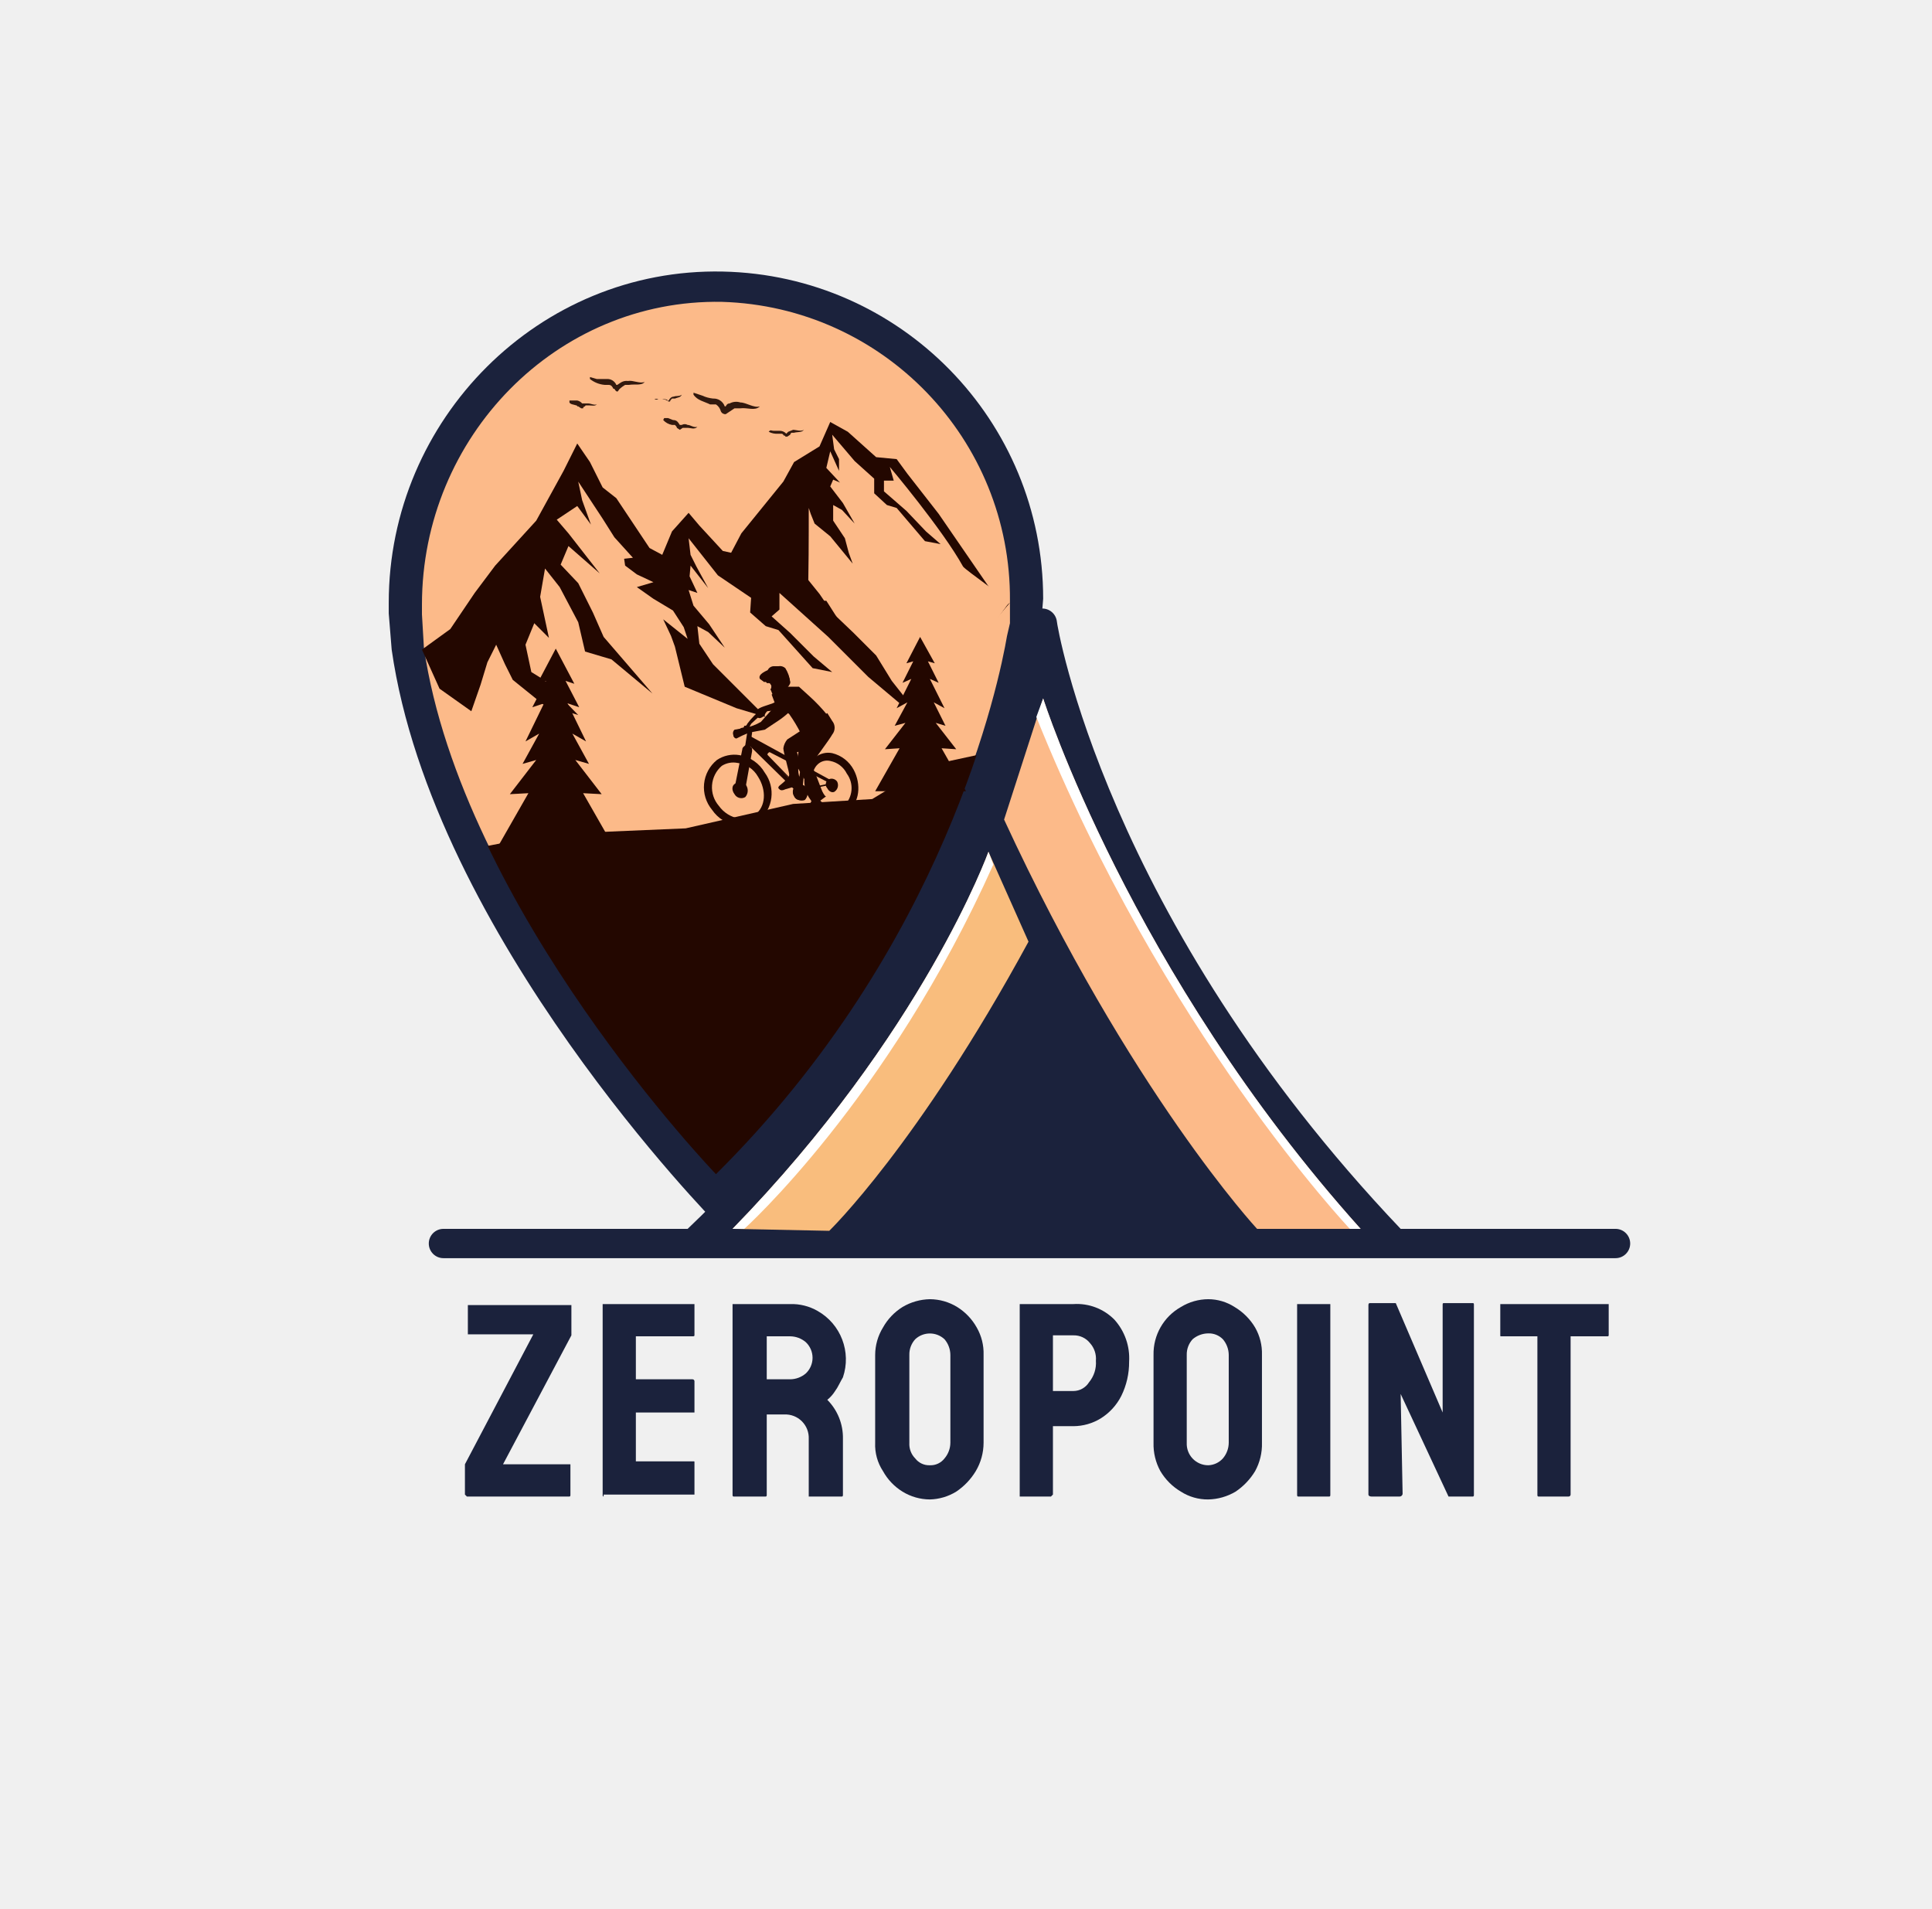
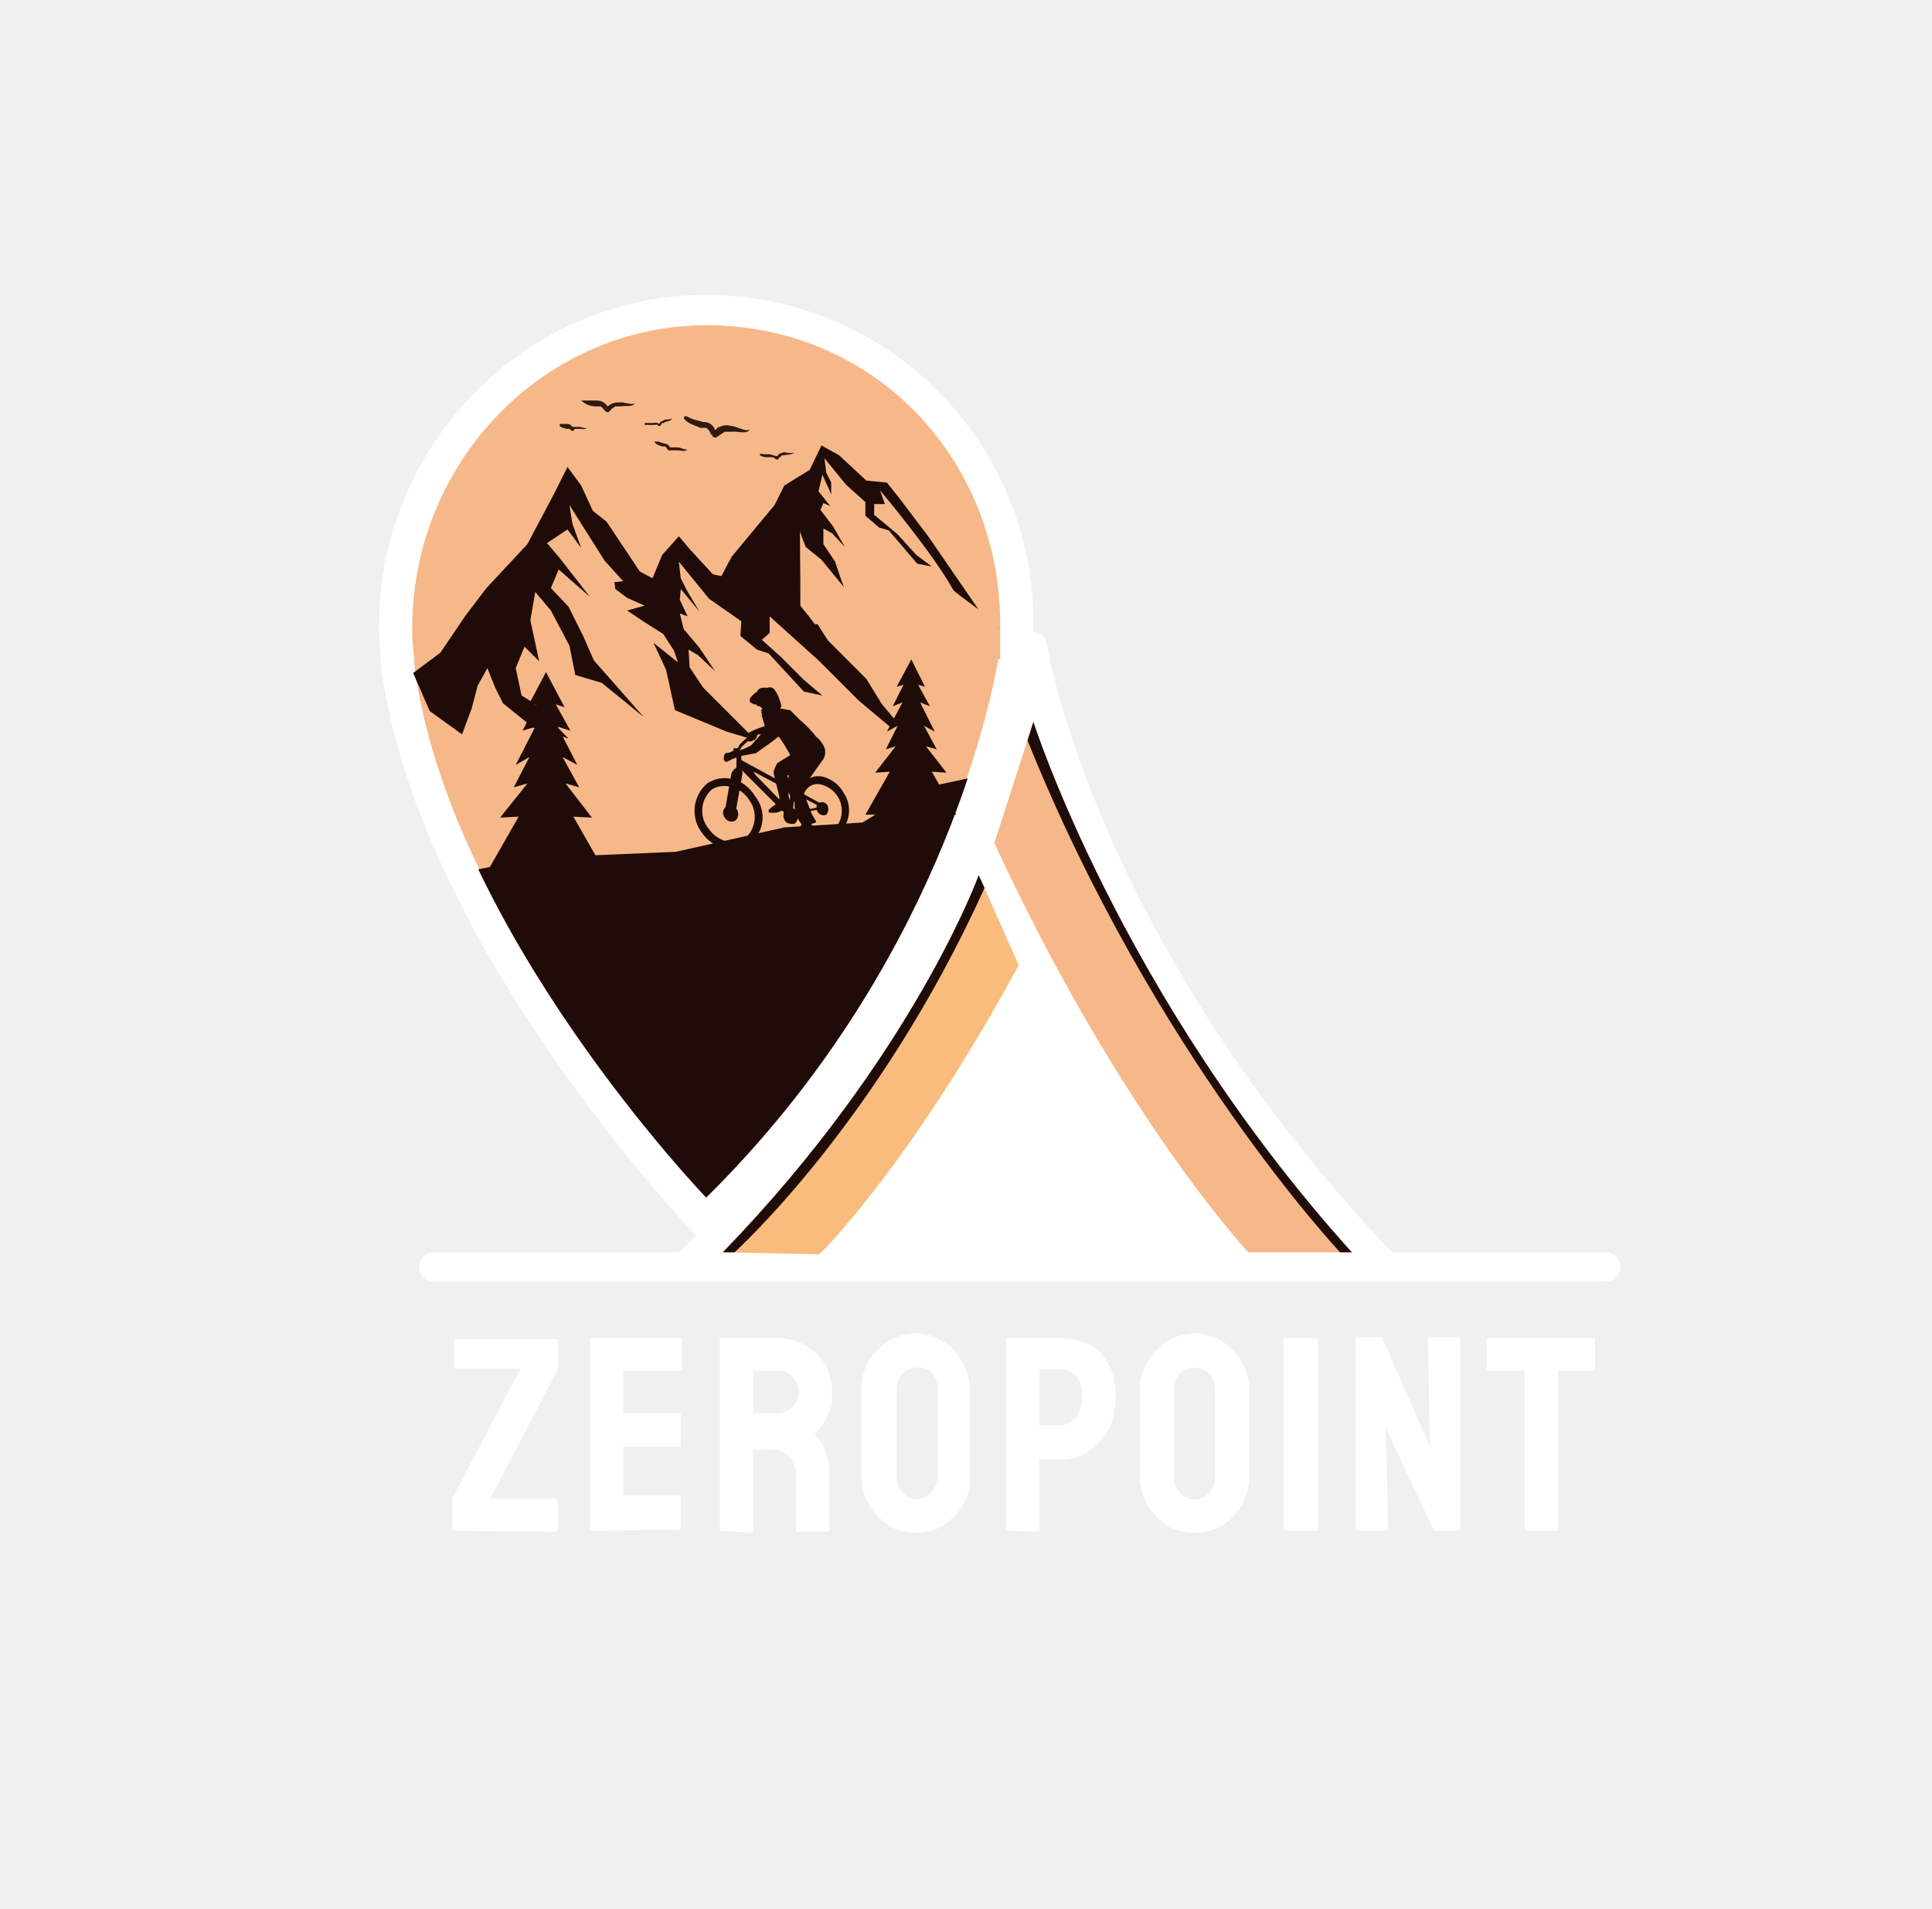
<svg xmlns="http://www.w3.org/2000/svg" id="Layer_1" data-name="Layer 1" viewBox="0 0 197.8 195.4">
  <defs>
-     <style>.cls-1{fill:none;}.cls-2{fill:#1b223c;}.cls-3{fill:#fcba89;}.cls-4{fill:#fff;}.cls-5{fill:#f9bd7d;}.cls-6{clip-path:url(#clip-path);}.cls-7{fill:#230700;}.cls-8{fill:#32190e;}</style>
+     <style>.cls-1{fill:none;}.cls-2{fill:#fff;}.cls-3{fill:#f7b889;}.cls-4{fill:#1f0c08;}.cls-5{fill:#f9bc7d;}.cls-6{clip-path:url(#clip-path);}.cls-7{fill:#311910;}</style>
    <clipPath id="clip-path">
-       <path class="cls-1" d="M103.1,65.4c-.8,4.7-6.3,31.5-29.8,54.8,0,0-26-27-29.9-53.7l-.2-3.3v-1c0-17.2,13.8-31.4,30.7-31s29.5,13.9,29.5,30.5v2.4Z" />
+       <path class="cls-1" d="M102.2,67.8c-.8,4.7-6.3,31.5-29.9,54.8,0,0-26-27-29.8-53.7l-.3-3.3v-1c0-17.2,13.8-31.4,30.7-31a30.2,30.2,0,0,1,29.5,30.5v3.7Z" />
    </clipPath>
  </defs>
-   <path class="cls-2" d="M47.8,153.2l-.2-.2v-3.1l7-13.3H47.9v-3H58.5v3.1l-7,13.2h6.9V153c0,.1,0,.2-.1.2Z" />
-   <path class="cls-2" d="M61.8,153.2c-.1,0-.1-.1-.1-.2V133.5h9.4v3.2c0,.1-.1.1-.2.1H65.1v4.4h5.8a.2.2,0,0,1,.2.2v3.2h-6v5H71c.1,0,.1,0,.1.1v3.3H61.8Z" />
-   <path class="cls-2" d="M75.1,153.2c-.1,0-.1-.1-.1-.2V133.5h5.9a5.3,5.3,0,0,1,2.8.7,5.7,5.7,0,0,1,2.6,6.8c-.3.5-.5,1-.8,1.4a3.6,3.6,0,0,1-.8.9,5.5,5.5,0,0,1,1.6,4V153c0,.1,0,.2-.1.2H82.8v-5.9a2.4,2.4,0,0,0-2.5-2.5H78.5V153c0,.1,0,.2-.1.2Zm3.4-12h2.4a2.5,2.5,0,0,0,1.6-.6,2.2,2.2,0,0,0,0-3.2,2.5,2.5,0,0,0-1.6-.6H78.5Z" />
-   <path class="cls-2" d="M95.2,153.5a5.4,5.4,0,0,1-2.8-.8,5.7,5.7,0,0,1-2-2.1,4.9,4.9,0,0,1-.8-2.9v-9a5.4,5.4,0,0,1,.8-2.8,5.8,5.8,0,0,1,2-2.1,5.7,5.7,0,0,1,2.8-.8,5.4,5.4,0,0,1,2.8.8,5.8,5.8,0,0,1,2,2.1,5.3,5.3,0,0,1,.7,2.8v9a5.7,5.7,0,0,1-.8,2.9,6.7,6.7,0,0,1-2,2.1A5.4,5.4,0,0,1,95.2,153.5Zm0-3.5a1.8,1.8,0,0,0,1.5-.7,2.5,2.5,0,0,0,.6-1.6v-9a2.5,2.5,0,0,0-.6-1.6,2.2,2.2,0,0,0-3,0,2.3,2.3,0,0,0-.6,1.6v9a2.1,2.1,0,0,0,.6,1.6A1.8,1.8,0,0,0,95.2,150Z" />
-   <path class="cls-2" d="M104.4,153.2V133.5h5.5a5.4,5.4,0,0,1,4.2,1.6,5.9,5.9,0,0,1,1.5,4.3,7.8,7.8,0,0,1-.8,3.5,5.8,5.8,0,0,1-2.1,2.3,5.4,5.4,0,0,1-2.8.8h-2.1V153l-.2.2Zm3.4-10.8h2.1a1.9,1.9,0,0,0,1.6-.9,3.1,3.1,0,0,0,.7-2.2,2.4,2.4,0,0,0-.6-1.8,2.1,2.1,0,0,0-1.7-.8h-2.1Z" />
-   <path class="cls-2" d="M123.7,153.5a5.1,5.1,0,0,1-2.8-.8,6,6,0,0,1-2.1-2.1,5.7,5.7,0,0,1-.7-2.9v-9a5.5,5.5,0,0,1,2.8-4.9,5.4,5.4,0,0,1,2.8-.8,5,5,0,0,1,2.7.8,6,6,0,0,1,2.1,2.1,5.3,5.3,0,0,1,.7,2.8v9a5.7,5.7,0,0,1-.7,2.9,6.7,6.7,0,0,1-2,2.1A5.7,5.7,0,0,1,123.7,153.5Zm0-3.5a2.1,2.1,0,0,0,1.5-.7,2.5,2.5,0,0,0,.6-1.6v-9a2.5,2.5,0,0,0-.6-1.6,2,2,0,0,0-1.5-.6,2.5,2.5,0,0,0-1.6.6,2.3,2.3,0,0,0-.6,1.6v9a2.2,2.2,0,0,0,2.2,2.3Z" />
-   <path class="cls-2" d="M132.9,153.2c-.1,0-.1-.1-.1-.2V133.5h3.4V153c0,.1,0,.2-.1.2Z" />
-   <path class="cls-2" d="M140.4,153.2c-.2,0-.3-.1-.3-.2V133.6c0-.2.1-.2.2-.2h2.6l4.8,11.2v-11c0-.2,0-.2.2-.2h2.8c.2,0,.2,0,.2.2V153c0,.1,0,.2-.1.2h-2.5l-4.9-10.5.2,10.2a.3.3,0,0,1-.3.3Z" />
-   <path class="cls-2" d="M157.5,153.2c-.1,0-.1-.1-.1-.2V136.8h-3.7c-.1,0-.1,0-.1-.1v-3.2h11.1v3.2a.1.1,0,0,1-.1.1h-3.8V153a.2.2,0,0,1-.2.2Z" />
-   <path class="cls-2" d="M165.4,128.8H45.4a1.5,1.5,0,0,1-1.5-1.5,1.5,1.5,0,0,1,1.5-1.5h25c31.1-29.6,34.7-61.8,34.7-62.1a1.5,1.5,0,0,1,1.5-1.4,1.5,1.5,0,0,1,1.6,1.3c0,.3,4.9,30.3,35.2,62.2h22a1.5,1.5,0,0,1,1.5,1.5A1.5,1.5,0,0,1,165.4,128.8Zm-90.6-3h64.4c-20.9-22.8-29.3-44-32.4-54.6C104.2,82.3,96.4,104.3,74.8,125.8Z" />
-   <path class="cls-2" d="M73.2,127.2c31.5-32.8,33.3-63.3,33.3-63.3s4.3,30.5,35.8,63.3H67.8" />
-   <path class="cls-2" d="M106.5,65.3c-.9,5.1-7,34.4-33.2,59.9,0,0-29-29.4-33.2-58.7l-.3-3.7V61.7c0-18.8,15.4-34.3,34.2-33.9a33.5,33.5,0,0,1,32.8,33.5l-.2,2.5Z" />
-   <path class="cls-3" d="M102.8,83.9l4-12.4s8.9,28,32.5,54.3H128.7S115.7,111.8,102.8,83.9Z" />
-   <path class="cls-4" d="M106.1,73.4l.7-1.9s8.9,28,32.5,54.3h-1.1S119,105.5,106.1,73.4Z" />
-   <path class="cls-5" d="M105.3,96.4l-4.1-9.2S94.5,105.8,75,125.8l9.9.2S94,117.2,105.3,96.4Z" />
-   <path class="cls-4" d="M101.7,88.5l-.5-1.3S94.5,105.8,75,125.8h1.2S90.9,112.6,101.7,88.5Z" />
-   <path class="cls-3" d="M103.1,65.1c-.8,4.7-6.3,31.5-29.8,54.8,0,0-26-26.9-29.9-53.6l-.2-3.4v-1c0-17.2,13.8-31.3,30.7-31a30.4,30.4,0,0,1,29.5,30.6v2.3Z" />
+   <path class="cls-2" d="M46.4,156.7c-.1,0-.1-.1-.1-.2v-3.1l7-13.3H46.5v-3H57.1v3.1l-6.9,13.2H57c.1,0,.1.1.1.2v3l-.2.2Z" />
+   <path class="cls-2" d="M60.4,156.7V137h9.4v3.2c0,.1,0,.1-.1.1H63.8v4.4h5.8a.1.1,0,0,1,.1.1v3.3H63.8v5h5.8c.1,0,.1,0,.1.1v3.2c0,.1,0,.2-.1.2Z" />
+   <path class="cls-2" d="M73.7,156.7V137h5.9a5.5,5.5,0,0,1,2.8.7,6.7,6.7,0,0,1,2.1,2,5.7,5.7,0,0,1,.7,2.9,5.8,5.8,0,0,1-.3,1.9,6.1,6.1,0,0,1-.7,1.4l-.8.9a5.7,5.7,0,0,1,1.5,4v5.8l-.2.2H81.5v-5.9a2.9,2.9,0,0,0-.7-1.8,2.4,2.4,0,0,0-1.8-.7H77.1v8.5Zm3.4-12h2.5a2.2,2.2,0,0,0,1.5-.6,2.2,2.2,0,0,0,0-3.2,2,2,0,0,0-1.5-.6H77.1Z" />
+   <path class="cls-2" d="M93.8,156.9a5.5,5.5,0,0,1-2.8-.7,8,8,0,0,1-2-2.1,5.7,5.7,0,0,1-.8-2.9v-9a5.5,5.5,0,0,1,2.8-4.9,5,5,0,0,1,2.7-.8,5.1,5.1,0,0,1,2.8.8,5.1,5.1,0,0,1,2,2.1,5.4,5.4,0,0,1,.8,2.8v9a5.7,5.7,0,0,1-.7,2.9,7,7,0,0,1-2.1,2.1A5.1,5.1,0,0,1,93.8,156.9Zm0-3.4a1.8,1.8,0,0,0,1.5-.7,2.1,2.1,0,0,0,.7-1.6v-9a2.8,2.8,0,0,0-.5-1.6,2.1,2.1,0,0,0-1.6-.6,2.4,2.4,0,0,0-1.5.6,2.3,2.3,0,0,0-.6,1.6v9a2.1,2.1,0,0,0,.6,1.6A2.1,2.1,0,0,0,93.8,153.5Z" />
+   <path class="cls-2" d="M103.1,156.7c-.1,0-.1-.1-.1-.2V137h5.6a5.6,5.6,0,0,1,4.1,1.5,6.2,6.2,0,0,1,1.5,4.4,7.8,7.8,0,0,1-.7,3.5,6.4,6.4,0,0,1-2.1,2.2,4.8,4.8,0,0,1-2.8.8h-2.2v7.2c0,.1,0,.2-.1.2Zm3.3-10.8h2.2a2.1,2.1,0,0,0,1.6-.9,3.6,3.6,0,0,0,.6-2.2,2.9,2.9,0,0,0-.6-1.9,2.2,2.2,0,0,0-1.6-.7h-2.2Z" />
+   <path class="cls-2" d="M122.3,156.9a5.3,5.3,0,0,1-2.8-.7,8,8,0,0,1-2-2.1,5.7,5.7,0,0,1-.8-2.9v-9a5.4,5.4,0,0,1,.8-2.8,5.8,5.8,0,0,1,2-2.1,5.7,5.7,0,0,1,2.8-.8,5.4,5.4,0,0,1,2.8.8,5.8,5.8,0,0,1,2,2.1,5.4,5.4,0,0,1,.8,2.8v9a5.7,5.7,0,0,1-.8,2.9,6.6,6.6,0,0,1-2,2.1A5.3,5.3,0,0,1,122.3,156.9Zm0-3.4a1.8,1.8,0,0,0,1.5-.7,2.5,2.5,0,0,0,.6-1.6v-9a2.3,2.3,0,0,0-.6-1.6,2.2,2.2,0,0,0-3,0,2.3,2.3,0,0,0-.6,1.6v9a2.1,2.1,0,0,0,.6,1.6A1.8,1.8,0,0,0,122.3,153.5Z" />
+   <path class="cls-2" d="M131.6,156.7l-.2-.2V137h3.5v19.7Z" />
+   <path class="cls-2" d="M139,156.7l-.2-.2V137.1c0-.2,0-.2.2-.2h2.5l4.9,11.2-.2-11c0-.2.1-.2.3-.2h2.8c.1,0,.2,0,.2.2v19.4l-.2.2h-2.5l-4.9-10.5.2,10.2c0,.2-.1.3-.2.3Z" />
+   <path class="cls-2" d="M156.2,156.7c-.1,0-.1-.1-.1-.2V140.3h-3.9V137h11.1v3.2a.1.1,0,0,1-.1.1h-3.7v16.2c0,.1,0,.2-.1.2Z" />
+   <path class="cls-2" d="M164.4,131.2H44.4a1.5,1.5,0,0,1-1.5-1.5,1.5,1.5,0,0,1,1.5-1.5H69.5c31.1-29.6,34.6-61.8,34.6-62.1a1.6,1.6,0,0,1,1.5-1.4,1.5,1.5,0,0,1,1.6,1.3c0,.3,5,30.3,35.3,62.2h21.9a1.5,1.5,0,0,1,1.5,1.5A1.5,1.5,0,0,1,164.4,131.2Zm-90.5-3h64.3c-20.9-22.8-29.2-44-32.3-54.6C103.2,84.6,95.4,106.7,73.9,128.2Z" />
+   <path class="cls-2" d="M72.3,129.6c31.4-32.8,33.2-63.3,33.2-63.3s4.3,30.5,35.8,63.3H66.8" />
+   <path class="cls-2" d="M105.5,67.7c-.9,5.1-7,34.4-33.2,59.9,0,0-28.9-29.4-33.2-58.7l-.3-3.7V64.1c0-18.8,15.4-34.3,34.2-33.9a33.5,33.5,0,0,1,32.8,33.5v2.5Z" />
+   <path class="cls-3" d="M101.8,86.3l4-12.4s8.9,28,32.6,54.3H127.8S114.7,114.2,101.8,86.3Z" />
+   <path class="cls-4" d="M105.2,75.8l.6-1.9s8.9,28,32.6,54.3h-1.2S118.1,107.9,105.2,75.8Z" />
+   <path class="cls-5" d="M104.3,98.8l-4.1-9.2S93.5,108.1,74,128.2l9.9.2S93,119.6,104.3,98.8Z" />
+   <path class="cls-4" d="M100.8,90.9l-.6-1.3S93.5,108.1,74,128.2h1.2S89.9,115,100.8,90.9Z" />
+   <path class="cls-3" d="M102.2,67.5c-.8,4.7-6.3,31.5-29.9,54.8,0,0-26-26.9-29.8-53.6l-.3-3.4v-1c0-17.2,13.8-31.3,30.7-31s29.5,13.9,29.5,30.6v3.6Z" />
  <g class="cls-6">
-     <path class="cls-7" d="M10.4,93.8l9.8-4.5,9.1-3.1,12.1-2.5,8.5,2.9,6.2-1.2,14.1-.6,11-2.5,8.1-.5,5.6-3.4,6.5-1.4,9.7.8,8.4-3.4,11.3-1.3,7.3-3.2,18,4.7c7,1.8,5.3,11,5.3,11l-3.9,37.3L85.1,141.7l-46.3-.3H17L3.5,118.9l.8-9.3-1.2-5.4Z" />
+     <path class="cls-4" d="M9.4,96.2l9.9-4.5,9-3.1,12.2-2.5L48.9,89l6.2-1.2,14.1-.6,11.1-2.5,8-.5,5.6-3.4,6.5-1.4,9.8.8,8.3-3.4,11.3-1.3,7.3-3.2L155.2,77c6.9,1.8,5.3,11,5.3,11l-3.9,37.3L84.1,144.1l-46.2-.3H16L2.6,121.3l.8-9.3-1.3-5.4Z" />
  </g>
-   <path class="cls-8" d="M71,40.2l.9.3a3.5,3.5,0,0,0,1.1.3,1.2,1.2,0,0,1,1.2.8h.1c.1-.2.2-.3.4-.3a1.4,1.4,0,0,1,1.1-.1c.6,0,1.4.6,2,.4h0c-.5.5-1.3.1-2,.2h-.6l-.3.2-.6.4a.5.5,0,0,1-.5-.3h0a1.2,1.2,0,0,0-.5-.7h-.6c-.6-.3-1.3-.4-1.7-1Z" />
-   <path class="cls-8" d="M78.8,44.1c.1-.1.2,0,.4,0h.6a.9.9,0,0,1,.7.3h0l.2-.2.5-.2c.3,0,.8.2,1.1,0h0c-.2.3-.7.2-1,.3H81c0,.1-.1.1-.1.2l-.3.2h-.2c0-.1,0-.1-.1-.1s-.1-.2-.3-.2h-.3a1.8,1.8,0,0,1-1-.2Z" />
-   <path class="cls-8" d="M68,42.8h.4l.5.2c.4,0,.5.2.7.5h.2a.6.6,0,0,1,.6,0c.3,0,.6.3,1,.2h0c-.3.3-.7.1-1,.1h-.5l-.3.2-.3-.2h0c0-.1-.1-.2-.2-.3h-.3a1.6,1.6,0,0,1-.9-.5Z" />
-   <path class="cls-8" d="M60.4,38.6l.7.2h1a1,1,0,0,1,1,.6h.1l.3-.2a1.1,1.1,0,0,1,.8-.2c.5-.1,1.2.3,1.7.1h0c-.3.4-1,.2-1.6.3H64l-.3.2c-.1.1-.3.2-.4.4s-.3,0-.4-.2h-.1c-.1-.2-.2-.4-.5-.4h-.4a2.8,2.8,0,0,1-1.5-.6Z" />
-   <path class="cls-8" d="M67,40.9a.3.3,0,0,1,.4,0h.4a.6.6,0,0,1,.6.1h.1c0-.1,0-.1.1-.2a.5.5,0,0,1,.4-.2c.2-.1.6,0,.8-.2h0c-.1.3-.5.3-.7.4h-.3c-.1.1-.2.2-.2.3h-.2c0-.1,0-.1-.1-.1s-.1-.1-.3-.1H67Z" />
-   <path class="cls-8" d="M58.3,41h.8a.9.9,0,0,1,.5.3h.6c.3,0,.6.2.9.1h0c-.2.2-.5.1-.8.1H60a.1.1,0,0,0-.1.1.2.2,0,0,0-.2.2h-.2l-.3-.2h-.1a.1.1,0,0,0-.1-.1c-.3-.1-.6-.1-.7-.3Z" />
-   <polygon class="cls-7" points="102.7 62.2 96.1 52.6 92.9 48.5 91.8 47 89.7 46.8 86.8 44.2 85 43.2 83.9 45.7 81.3 47.3 80.2 49.3 75.9 54.6 71 63.9 73.5 66.6 84.6 69.2 94 70.5 96.6 69.7 103.4 61.7 102.7 62.2" />
-   <path class="cls-3" d="M98.6,58c-2.1-3.8-7.5-10.2-7.5-10.2l.4,1.4h-1v1.1l2.3,2,2,2.1,1.5,1.3-1.6-.3-2.9-3.4-1-.3-1.3-1.2V49l-2-1.8-2.3-2.7.2,1.5.5,1v1.2l-.9-2-.4,1.7L86,49.4l-.7-.3-.3.7,1.3,1.7,1.2,2.1-1.3-1.4-.9-.5v1.6l1.2,1.8.4,1.5.4,1.1-2.3-2.8-1.6-1.3-.4-1-.2-.6c0,3.2,0,6.4-.1,9.5h1.9l8.8,13.8,9.9-13.6C103.1,61.3,98.9,58.4,98.6,58Z" />
-   <path class="cls-7" d="M89.7,67.1l-2.3-2.3-2.2-2.1-1.3-1.9-2.5-3.1L78,54.2l-.6,1.4-1.6,1.2L74,56.4l-2.4-2.6-1.1-1.3-1.7,1.9-1,2.4-1.3-.7L63.1,51l-1.4-1.1-1.3-2.6-1.3-1.9-1.4,2.8-2.8,5.1-4.2,4.6-2.1,2.8-2.5,3.7-2.9,2.1,1.8,4,9.3,6.6s14.3-.2,21.3-.6c4.4-.2,13.3-1.1,13.3-1.1l3.9-3.8-1.5-1.9Z" />
-   <polygon class="cls-3" points="47.7 74.4 49.2 70.1 49.9 67.8 50.8 66 51.7 68 52.5 69.6 55.6 72.1 59.2 73.2 55.7 69.6 54.4 68.8 53.8 66 54.7 63.8 56.2 65.3 55.3 61.1 55.8 58.2 57.3 60.1 59.2 63.7 59.9 66.7 62.6 67.5 66.8 71 61.8 65.2 60.7 62.7 59.2 59.7 57.4 57.8 58.2 55.9 61.4 58.7 58.2 54.6 57 53.2 59.1 51.8 60.5 53.7 59.6 51.2 59.2 49.3 61.7 53.1 62.9 55 64.8 57.1 63.9 57.2 64 57.9 65.2 58.8 66.9 59.6 65.2 60.1 66.9 61.3 68.9 62.5 70 64.2 70.4 65.4 67.9 63.4 68.7 65.1 69.1 66.2 70.1 70.3 75.4 72.5 78.4 73.4 73 68 71.6 65.9 71.4 64.1 72.5 64.7 74.2 66.3 72.6 63.9 71 62 70.5 60.4 71.4 60.7 70.6 59 70.7 57.9 72.5 60.2 71.3 58 70.7 56.8 70.5 55.1 73.5 58.9 76.9 61.2 76.8 62.7 78.4 64.1 79.7 64.5 83.2 68.4 85.2 68.8 83.3 67.2 80.9 64.8 79 63.1 79.8 62.4 79.8 60.7 84.8 65.2 88.9 69.3 95.8 75.1 79.5 76.5 65.2 77.1 54.3 77.1 47.7 74.4" />
-   <path class="cls-7" d="M79.8,80.8q.2.2.6,0l1.7-.5c.1-.1,0-.3,0-.4l-.3-.5a2.4,2.4,0,0,1,0-1.2,5.5,5.5,0,0,0-.2-1.2,9.6,9.6,0,0,0,2.8-1.1c0-.1.1-.2.1-.3h0a3.1,3.1,0,0,0,0-2l-2.2,1-1.7,1.1a1.8,1.8,0,0,0-.4.9c0,.4.6,2.4.6,2.7s-.4.6-.6.8-.6.4-.5.6Z" />
-   <path class="cls-7" d="M81.6,81.1l-5.1-5,.4-.4,5,5.1Z" />
-   <path class="cls-7" d="M85.7,80a.8.8,0,0,1-.2,1c-.2.2-.6.1-.8-.3a.6.6,0,0,1,.1-.9A.7.7,0,0,1,85.7,80Z" />
-   <path class="cls-7" d="M75.6,81c0-.1.1-.1.1-.2l.8-4h0c.2-.1.3-.2.3-.4s0-.2-.2-.3l-.3.2h0c-.1.1-.3.2-.3.4l-.8,4c0,.2.1.3.2.3Z" />
-   <path class="cls-7" d="M75.7,81.3c.1-.1.2-.1.2-.2l.8-4h0l.3-.4c0-.1-.1-.2-.2-.3l-.3.2h0a.3.3,0,0,0-.3.3l-.8,4c0,.2.1.3.2.3Z" />
-   <path class="cls-7" d="M75.4,75.6l.6-.3.7-.3,1.6-.3,1.5-1a8.8,8.8,0,0,0,1.3-1.1l-1.3-1A8.5,8.5,0,0,1,78.7,73l-.8.9a4.9,4.9,0,0,1-1.6.6l-1.1.2a.5.5,0,0,0-.1.6A.3.3,0,0,0,75.4,75.6Z" />
-   <path class="cls-7" d="M75.5,84.5a3.7,3.7,0,0,1-2.6-1.6,3.6,3.6,0,0,1,.5-5.1,3.2,3.2,0,0,1,2.3-.5,3.7,3.7,0,0,1,2.6,1.8h0a3.6,3.6,0,0,1-.6,4.9l-.5.3A3.2,3.2,0,0,1,75.5,84.5Zm2.1-5a2.8,2.8,0,0,0-2.1-1.4,2.2,2.2,0,0,0-1.6.3,2.9,2.9,0,0,0-.3,4.1,3.2,3.2,0,0,0,2.1,1.3,2.3,2.3,0,0,0,1.6-.4c1.1-.8,1.2-2.5.3-3.9Z" />
-   <path class="cls-7" d="M76.4,80.4a1,1,0,0,1-.1,1.2.8.8,0,0,1-1.1-.3c-.3-.4-.3-.9.1-1.1A.7.7,0,0,1,76.4,80.4Z" />
-   <path class="cls-7" d="M85.1,83.4A3.1,3.1,0,0,1,83,81.9a3.2,3.2,0,0,1,.5-4.4,2.1,2.1,0,0,1,1.7-.4,3.4,3.4,0,0,1,2.2,1.7h0c.8,1.5.6,3.4-.6,4.2l-.4.2A1.9,1.9,0,0,1,85.1,83.4Zm1.6-4.2A2.4,2.4,0,0,0,85,77.9a1.4,1.4,0,0,0-1.1.2c-.9.6-1,2.2-.3,3.4a2.8,2.8,0,0,0,1.7,1.2,1.4,1.4,0,0,0,1.1-.2,2.5,2.5,0,0,0,.3-3.3Z" />
-   <path class="cls-7" d="M76.1,81c.1,0,.1-.1.2-.2l.7-3.9a.6.6,0,0,0-.1-.4h-.1L77,75a.8.8,0,0,0-.4-.7h-.4c-.1.2,0,.3.1.4s.2.2.2.3l-.2,1.3c0,.2.1.3.2.5h0l-.7,3.9c0,.1,0,.2.2.2Z" />
-   <path class="cls-7" d="M85.3,80l-8.6-4.7c-.1,0-.2,0-.2.1s0,.1,0,.2l.4.2h-.2l5.2,4.9h-.1c-.1,0-.2.1-.1.1s0,.2.1.2l3.4-.7h.1c0-.1.1-.1.1-.2A.4.4,0,0,0,85.3,80Zm-3.3.8-3.4-3.5c-.1-.1.1-.3.2-.3L85,80.2Z" />
-   <path class="cls-7" d="M81.9,81.6l.2-.2.3-3.1-.2-.2a.2.2,0,0,0-.2.2l-.4,3.1.2.2Z" />
-   <path class="cls-7" d="M82.2,78.7h.1V76.9c.1-.1,0-.2-.1-.2h-.2v1.8a.1.1,0,0,0,.1.1Z" />
-   <path class="cls-7" d="M75.1,75.4v-.2c.3-.3.7-.7.9-.7s.5-.3.5-.4a7.7,7.7,0,0,1,1.6-1.6h.3a.4.4,0,0,1-.1.3l-1.4,1.3a1.4,1.4,0,0,1-.9.8,1.2,1.2,0,0,0-.6.5h-.3Zm1.8-1.3Z" />
-   <path class="cls-7" d="M77.8,69.5l.4.3h.2a.1.1,0,0,1,.1.1h.2c.2,0,.3.3.3.4a1,1,0,0,1-.1.3h0l.2.5h0l.2.2.6-.2c.2-.3,1-1,1-1.3a3.4,3.4,0,0,0-.5-1.4.8.8,0,0,0-.7-.2h-.5a.7.7,0,0,0-.6.4C77.7,69,77.7,69.3,77.8,69.5Z" />
-   <path class="cls-7" d="M78.2,69.8h.2a.1.1,0,0,1,.1.1h.2c.2,0,.3.3.3.4a1,1,0,0,1-.1.3h0a1.4,1.4,0,0,0,1-.5c.4-.5.2-.8.2-.8l-.2.2c0-.1-.3-.1-.3-.3V69h-.1a2.5,2.5,0,0,0-1.1.4C78.1,69.4,78.2,69.6,78.2,69.8Z" />
-   <path class="cls-7" d="M79.3,71.9l1.5,1.2a15.1,15.1,0,0,1,1.2,2h.5c.5,0,.9-.7,1.2-.8a1,1,0,0,0,.8-.6c.2-.2.3-.4.2-.5a17,17,0,0,0-1.8-1.9l-1.1-1H80.5l-1.5.8Z" />
-   <path class="cls-7" d="M79.7,70.2a1,1,0,0,1-.8.4,1,1,0,0,0,.1-.3c0-.1-.1-.4-.3-.4h-.2q-.1-.1,0-.6c.2-.2.8-.3.9-.1s0,.4.2.5S79.9,69.9,79.7,70.2Z" />
-   <path class="cls-7" d="M83,77.1a1.1,1.1,0,0,1-.8,0l-.8-.3c-.2-.1-.5-.3-.2-.3h1c.5,0,1-.1,1,.1S83.2,77,83,77.1Z" />
-   <path class="cls-7" d="M83.3,81.4a3.7,3.7,0,0,1-.5,1.1h-.1c0,.1,0,.2.1.2s.9-.5,1.4-.9.4-.2.3-.3-.3-.4-.4-.7l-.5-1.3a5.9,5.9,0,0,0-.6-1.2s2-2.7,2.2-3.1a1.1,1.1,0,0,0,0-1.4l-.5-.8-.3.2-1.4,1-.4.5a7.6,7.6,0,0,0-1,3.7C81.8,79,83.3,81.2,83.3,81.4Z" />
-   <path class="cls-7" d="M82.6,80.7a1.1,1.1,0,0,1-.2,1.2.9.9,0,0,1-1.1-.4.9.9,0,0,1,.2-1.1A.8.8,0,0,1,82.6,80.7Z" />
-   <path class="cls-7" d="M82.4,80.8a.8.8,0,0,1-.2,1,.6.6,0,0,1-.9-.3.8.8,0,0,1,.1-1A.7.7,0,0,1,82.4,80.8Z" />
-   <path class="cls-7" d="M79.1,71.2h0l.2.2.6-.2c.2-.3,1-1,1-1.3a3.4,3.4,0,0,0-.5-1.4.8.8,0,0,0-.7-.2l-.5.2h.4a.9.9,0,0,1,.7.3h.2a1.2,1.2,0,0,1,.1.5,2.9,2.9,0,0,1-.4.8l.4-.4a1.3,1.3,0,0,1-.6.7Z" />
-   <path class="cls-7" d="M77.7,73.5c.1.1.6-.2.6-.3s.2-.4.3-.4l1.7-.2c.3-.1.6-.2.7-.5s-.3-.5-.5-.6h-.3l-1.1.5c-.5.2-1.4.4-1.6.7s-.1.1-.1.2v.3C77.5,73.3,77.5,73.5,77.7,73.5Z" />
-   <path class="cls-7" d="M77.4,72.9l.3-.2.6-.2h.4l1-.5h.6c0-.1,0-.1-.1-.2l-1.1.5c-.5.2-1.4.4-1.6.7S77.4,72.8,77.4,72.9Z" />
-   <path class="cls-7" d="M80.4,71.3s.7.1.9.4.2.4,0,.6l-1.2.2h-.4l.8-.3.4-.4v.3s.4-.2.3-.4S80.4,71.3,80.4,71.3Z" />
-   <path class="cls-7" d="M80.2,71.5s.4,0,.5.2a.5.5,0,0,0-.4,0C80.2,71.7,80.2,71.5,80.2,71.5Z" />
-   <path class="cls-7" d="M76.9,74.5a5.8,5.8,0,0,0,1.3-.4,1.1,1.1,0,0,0,.5-.4,1,1,0,0,1-.6.3Z" />
-   <polygon class="cls-7" points="96.4 76.6 97.9 76.7 95.8 74 96.8 74.3 95.6 71.9 96.7 72.5 95.2 69.5 96.1 69.9 95 67.7 95.7 67.9 94.2 65.2 92.8 67.9 93.5 67.7 92.4 69.9 93.3 69.5 91.8 72.5 92.9 71.9 91.6 74.3 92.7 74 90.6 76.7 92.1 76.6 89.6 81 94.2 81 98.9 81 96.4 76.6" />
-   <polygon class="cls-7" points="59.7 81.2 61.6 81.3 58.9 77.8 60.3 78.2 58.6 75.1 60 75.9 58.1 72 59.3 72.4 57.9 69.7 58.8 70 56.9 66.4 55 70 55.9 69.7 54.5 72.4 55.7 72 53.8 75.9 55.2 75.1 53.5 78.2 54.9 77.8 52.2 81.3 54.1 81.2 50.9 86.8 56.9 86.8 62.9 86.8 59.7 81.2" />
+   <path class="cls-7" d="M70.1,42.6c.3,0,.5.2.8.3l1.1.3a1.2,1.2,0,0,1,1.2.8h.1a.5.5,0,0,1,.4-.3,1.4,1.4,0,0,1,1.1-.1c.6,0,1.4.6,2,.4h0c-.5.5-1.3.1-1.9.2h-.7l-.3.2-.6.4c-.2,0-.4-.1-.4-.3h-.1a1.2,1.2,0,0,0-.5-.7h-.6c-.6-.3-1.3-.4-1.7-1Z" />
+   <path class="cls-7" d="M77.8,46.5c.1-.1.3,0,.4,0h.6l.7.2h0a.2.2,0,0,0,.2-.2l.5-.2c.4,0,.8.2,1.1,0h0c-.2.3-.6.2-1,.3h-.2c-.1.1-.2.1-.2.2a.2.2,0,0,0-.2.2c-.1.1-.2,0-.3,0h0a.5.5,0,0,0-.4-.2h-.3a1.3,1.3,0,0,1-.9-.2Z" />
+   <path class="cls-7" d="M67,45.2h.4l.6.2a.7.7,0,0,1,.6.4h.8c.3,0,.7.3,1,.2h0c-.3.3-.7.1-1,.1h-.8c-.1.1-.2,0-.2-.1h-.1c0-.1-.1-.2-.2-.3h-.3c-.3-.1-.7-.2-.8-.5Z" />
+   <path class="cls-7" d="M59.5,41h1.6a1.3,1.3,0,0,1,1.1.6h0l.3-.2a1.5,1.5,0,0,1,.9-.2c.5-.1,1.1.3,1.6.1h0c-.3.4-1,.2-1.5.3H63l-.3.2-.4.4a.4.4,0,0,1-.4-.2h0c-.2-.2-.3-.4-.5-.4h-.5a2.2,2.2,0,0,1-1.4-.6Z" />
+   <path class="cls-7" d="M66,43.3h.9a.7.7,0,0,1,.6.1h0c0-.1.1-.1.1-.2l.4-.2c.2-.1.6,0,.8-.2h0c-.1.3-.4.3-.7.4a.1.1,0,0,0-.1.1h-.2l-.2.3h-.2c-.1-.1-.2-.2-.3-.1H66Z" />
+   <path class="cls-7" d="M57.3,43.4h.8a.6.6,0,0,1,.5.3h.7c.2,0,.6.2.8.1h0c-.2.2-.5.1-.8.1h-.4c-.1,0-.1.1-.2.2h-.2c-.1-.1-.1-.2-.3-.2H58c-.3-.1-.5-.1-.7-.3Z" />
+   <polygon class="cls-4" points="101.7 64.6 95.1 55 92 50.9 90.8 49.4 88.7 49.2 85.9 46.6 84.1 45.6 82.9 48.1 80.3 49.7 79.3 51.7 74.9 57 70 66.3 72.6 69 83.7 71.6 93 72.8 95.7 72.1 102.4 64.1 101.7 64.6" />
+   <path class="cls-3" d="M97.6,60.4c-2.1-3.8-7.5-10.2-7.5-10.2l.5,1.4H89.5v1.1l2.4,2,1.9,2.1L95.4,58l-1.5-.3L91,54.3,90,54l-1.4-1.2V51.4l-2-1.8-2.2-2.7.2,1.5.5,1v1.2l-.9-2-.4,1.7L85,51.8l-.7-.3-.3.7,1.3,1.7L86.5,56l-1.3-1.4-.9-.5v1.6l1.2,1.8L86,59l.4,1.1-2.3-2.8L82.5,56l-.4-1-.2-.6c0,3.2.1,6.4,0,9.5h1.8l8.8,13.8,9.9-13.6C102.1,63.7,97.9,60.8,97.6,60.4Z" />
+   <path class="cls-4" d="M88.7,69.5l-2.3-2.3-2.1-2.1-1.4-1.9-2.5-3.1L77,56.6,76.4,58l-1.5,1.2L73,58.8l-2.4-2.6-1.1-1.3-1.7,1.9-1,2.4-1.3-.7-3.4-5.1-1.4-1.1-1.2-2.6-1.4-1.9-1.4,2.8L54,55.7l-4.2,4.5-2.2,2.9-2.5,3.7-2.8,2.1L44,72.8l9.3,6.7s14.4-.2,21.3-.6c4.4-.2,13.3-1.1,13.3-1.1l4-3.8-1.6-1.9Z" />
+   <polygon class="cls-3" points="46.7 76.8 48.3 72.5 48.9 70.2 49.9 68.4 50.7 70.4 51.5 72 54.6 74.5 58.2 75.6 54.7 72 53.4 71.2 52.8 68.4 53.7 66.2 55.2 67.7 54.3 63.5 54.8 60.6 56.4 62.5 58.3 66.1 58.9 69.1 61.6 69.9 65.9 73.4 60.8 67.6 59.7 65.1 58.2 62.1 56.4 60.2 57.2 58.3 60.4 61.1 57.2 57 56 55.6 58.1 54.2 59.5 56.1 58.6 53.6 58.3 51.7 60.7 55.5 61.9 57.4 63.8 59.5 62.9 59.6 63 60.3 64.2 61.2 66 62 64.2 62.5 66 63.7 67.9 64.9 69 66.6 69.4 67.8 66.9 65.8 67.7 67.5 68.2 68.6 69.1 72.7 74.4 74.9 77.4 75.8 72 70.4 70.6 68.3 70.5 66.5 71.5 67.1 73.2 68.7 71.6 66.3 70 64.4 69.6 62.8 70.4 63.1 69.6 61.4 69.7 60.3 71.6 62.6 70.3 60.4 69.7 59.2 69.5 57.5 72.6 61.3 75.9 63.6 75.8 65.1 77.5 66.5 78.7 66.9 82.3 70.8 84.2 71.2 82.3 69.6 79.9 67.2 78 65.5 78.8 64.8 78.8 63.1 83.8 67.6 87.9 71.7 94.8 77.5 78.5 78.9 64.2 79.5 53.3 79.5 46.7 76.8" />
+   <path class="cls-4" d="M78.8,83.2h.7l1.6-.6c.1,0,.1-.2,0-.4l-.3-.4a2.4,2.4,0,0,1,0-1.2,2.5,2.5,0,0,0-.2-1.2,8.6,8.6,0,0,0,2.8-1.1l.2-.3h0a4.1,4.1,0,0,0,0-2l-2.2,1-1.8,1.1a3.6,3.6,0,0,0-.4.9c0,.4.6,2.4.6,2.7s-.3.6-.6.8-.6.4-.5.6Z" />
+   <path class="cls-4" d="M80.6,83.5l-5-5,.3-.4,5,5Z" />
+   <path class="cls-4" d="M84.7,82.4a.9.9,0,0,1-.1,1,.7.7,0,0,1-.9-.3.7.7,0,0,1,.1-.9A.7.7,0,0,1,84.7,82.4Z" />
+   <path class="cls-4" d="M74.6,83.4v-.2l.8-4h0c.2-.1.3-.2.3-.4a.2.2,0,0,0-.1-.3c-.2,0-.3.1-.3.2h-.1l-.3.4-.7,4c-.1.2,0,.3.1.3Z" />
+   <path class="cls-4" d="M74.7,83.7l.2-.2.8-4h0c.2-.1.3-.2.3-.4s0-.2-.2-.3l-.3.2h0a.5.5,0,0,0-.3.4l-.8,4c0,.2.1.3.2.3Z" />
+   <path class="cls-4" d="M74.4,78l.6-.3.8-.3,1.6-.3,1.4-1A8.8,8.8,0,0,0,80.1,75l-1.3-1a8.5,8.5,0,0,1-1.1,1.4l-.8.9a5.2,5.2,0,0,1-1.5.6l-1.1.2c-.2.1-.2.5-.2.6A.3.3,0,0,0,74.4,78Z" />
+   <path class="cls-4" d="M74.5,86.9a3.9,3.9,0,0,1-2.6-1.6,3.7,3.7,0,0,1,.5-5.1,3.2,3.2,0,0,1,2.3-.5,3.7,3.7,0,0,1,2.6,1.8h0a3.4,3.4,0,0,1-.6,4.9l-.5.3A3.2,3.2,0,0,1,74.5,86.9Zm2.2-5a3,3,0,0,0-2.1-1.4,2.5,2.5,0,0,0-1.7.3,2.9,2.9,0,0,0-.3,4.1,3.2,3.2,0,0,0,2.1,1.3,2.3,2.3,0,0,0,1.6-.4,2.9,2.9,0,0,0,.4-3.9Z" />
+   <path class="cls-4" d="M75.4,82.8a.9.9,0,0,1-.1,1.2.8.8,0,0,1-1.1-.3.8.8,0,0,1,.1-1.1A.7.7,0,0,1,75.4,82.8Z" />
+   <path class="cls-4" d="M84.2,85.8A3.1,3.1,0,0,1,82,84.3a3.2,3.2,0,0,1,.5-4.4,2.1,2.1,0,0,1,1.7-.4,3.4,3.4,0,0,1,2.2,1.7h0a3.2,3.2,0,0,1-.6,4.2l-.4.2A1.7,1.7,0,0,1,84.2,85.8Zm1.6-4.2A2.8,2.8,0,0,0,84,80.3a1.4,1.4,0,0,0-1.1.2c-.9.6-1,2.2-.3,3.4a3.2,3.2,0,0,0,1.7,1.2,1.4,1.4,0,0,0,1.1-.2,2.7,2.7,0,0,0,.4-3.3Z" />
+   <path class="cls-4" d="M75.1,83.4a.2.2,0,0,0,.2-.2l.7-3.9a.6.6,0,0,0-.1-.4h0V77.4a.9.9,0,0,0-.4-.8h-.4c0,.2,0,.3.1.4s.2.2.2.3v1.3c-.1.2,0,.3.1.5h0l-.7,3.8c0,.2.1.3.2.3Z" />
+   <path class="cls-4" d="M84.3,82.4l-8.6-4.7c-.1-.1-.2,0-.2.1a.3.3,0,0,0,.1.2l.3.2h-.1L81,83.2h-.2a.1.1,0,0,0-.1.1v.2l3.4-.7h.1v-.2C84.5,82.6,84.4,82.5,84.3,82.4Zm-3.3.8c.1,0-2.1-2.3-3.3-3.5s0-.4.2-.3L84,82.6Z" />
+   <path class="cls-4" d="M80.9,84a.2.2,0,0,0,.2-.2l.3-3.1c.1-.1,0-.2-.2-.2a.2.2,0,0,0-.2.2l-.4,3.1a.2.2,0,0,0,.2.2Z" />
+   <path class="cls-4" d="M81.2,81.1h.1l.2-1.7a.2.2,0,0,0-.2-.2.1.1,0,0,0-.1.1L81,80.9l.2.2Z" />
+   <path class="cls-4" d="M74.2,77.8c-.1-.1-.1-.2,0-.2s.6-.7.8-.7l.6-.4c0-.3.9-1,1.6-1.6h.2c.1.1,0,.2,0,.3a13.4,13.4,0,0,0-1.5,1.3c-.1.4-.6.7-.8.8l-.7.5h-.1C74.3,77.9,74.2,77.9,74.2,77.8Zm1.7-1.3Z" />
+   <path class="cls-4" d="M76.8,71.9l.4.2h.5c.2,0,.4.3.4.4l-.2.3H78v.5h0l.2.2a1,1,0,0,0,.6-.2c.2-.3,1-1,1.1-1.3a3.5,3.5,0,0,0-.6-1.4.6.6,0,0,0-.7-.2h-.5a.7.7,0,0,0-.6.4C76.7,71.4,76.7,71.6,76.8,71.9Z" />
+   <path class="cls-4" d="M77.2,72.1h.5c.2,0,.4.3.4.4l-.2.3H78a1.9,1.9,0,0,0,1-.5.8.8,0,0,0,.1-.8V72c-.1-.1-.3-.1-.4-.3a1,1,0,0,0-.1-.3h-.1l-1.1.4A.5.5,0,0,0,77.2,72.1Z" />
+   <path class="cls-4" d="M78.3,74.3l1.5,1.2a15.1,15.1,0,0,1,1.2,2h.6c.4,0,.9-.7,1.2-.8a1.4,1.4,0,0,0,.8-.6c.1-.2.2-.4.1-.5a11.1,11.1,0,0,0-1.8-1.9l-1-1-1.2-.2h-.2l-1.5.8Z" />
+   <path class="cls-4" d="M78.7,72.6a1,1,0,0,1-.8.4l.2-.3c0-.1-.2-.4-.4-.4h-.1c-.2-.1-.2-.3-.1-.6s.8-.3.9-.1,0,.4.2.5S78.9,72.3,78.7,72.6Z" />
+   <path class="cls-4" d="M82.1,79.5h-.9l-.8-.3c-.2-.1-.4-.3-.2-.3h1c.6,0,1.1-.1,1.1.1S82.3,79.4,82.1,79.5Z" />
+   <path class="cls-4" d="M82.4,83.8a4.4,4.4,0,0,1-.6,1c0,.1-.1.1-.1.2s0,.2.1.2l1.4-.9q.5-.1.3-.3l-.4-.7L82.6,82a10.6,10.6,0,0,0-.5-1.2l2.2-3.1a1.4,1.4,0,0,0,0-1.4,4.5,4.5,0,0,0-.6-.8l-.3.2-1.4,1-.4.5a7.6,7.6,0,0,0-1,3.7C80.8,81.4,82.4,83.6,82.4,83.8Z" />
+   <path class="cls-4" d="M81.6,83.1a1.1,1.1,0,0,1-.2,1.2.8.8,0,0,1-1-.4.8.8,0,0,1,.1-1.1A.8.8,0,0,1,81.6,83.1Z" />
+   <path class="cls-4" d="M81.4,83.2a.8.8,0,0,1-.2,1,.6.6,0,0,1-.9-.3.8.8,0,0,1,.2-1A.6.6,0,0,1,81.4,83.2Z" />
+   <path class="cls-4" d="M78.1,73.6h0l.2.2a1,1,0,0,0,.6-.2c.2-.3,1-1,1.1-1.3a3.5,3.5,0,0,0-.6-1.4.6.6,0,0,0-.7-.2l-.5.2a2.6,2.6,0,0,1,.9,0h-.4a.9.9,0,0,1,.7.3h.1a.5.5,0,0,1,.1.5,2.9,2.9,0,0,1-.4.8l.5-.4a1.9,1.9,0,0,1-.7.7A2.8,2.8,0,0,1,78.1,73.6Z" />
+   <path class="cls-4" d="M76.7,75.9c.1.1.6-.2.7-.3s.1-.4.2-.4l1.7-.2c.3-.1.6-.2.7-.5s-.3-.5-.5-.6h-.3l-1.1.5a7.7,7.7,0,0,0-1.6.7v.2a.4.4,0,0,0,.1.3C76.5,75.7,76.5,75.9,76.7,75.9Z" />
+   <path class="cls-4" d="M76.4,75.3l.3-.2a1.2,1.2,0,0,1,.7-.2h.3l1-.5h.7l-.2-.2-1.1.5a7.7,7.7,0,0,0-1.6.7Z" />
+   <path class="cls-4" d="M79.4,73.7a2.2,2.2,0,0,1,1,.4c.2.2.1.4-.1.6l-1.1.2h-.5l.9-.3.4-.4a.5.5,0,0,1-.1.3s.4-.2.4-.4S79.4,73.7,79.4,73.7Z" />
+   <path class="cls-4" d="M79.2,73.9s.5,0,.5.2h-.3A.2.2,0,0,1,79.2,73.9Z" />
+   <path class="cls-4" d="M75.9,76.9a6.3,6.3,0,0,0,1.4-.4l.4-.4a1,1,0,0,1-.6.3Z" />
+   <polygon class="cls-4" points="95.4 79 96.9 79.1 94.8 76.4 95.9 76.7 94.6 74.3 95.7 74.9 94.2 71.9 95.2 72.3 94 70.1 94.7 70.3 93.3 67.5 91.8 70.3 92.5 70.1 91.4 72.3 92.4 71.9 90.8 74.9 91.9 74.3 90.7 76.7 91.7 76.4 89.6 79.1 91.1 79 88.6 83.4 93.3 83.4 97.9 83.4 95.4 79" />
+   <polygon class="cls-4" points="58.7 83.6 60.6 83.7 57.9 80.2 59.3 80.6 57.6 77.5 59.1 78.3 57.1 74.4 58.4 74.8 56.9 72.1 57.8 72.4 55.9 68.8 54 72.4 54.9 72.1 53.5 74.8 54.8 74.4 52.8 78.3 54.2 77.5 52.6 80.6 54 80.2 51.2 83.7 53.1 83.6 49.9 89.2 55.9 89.2 61.9 89.2 58.7 83.6" />
</svg>
